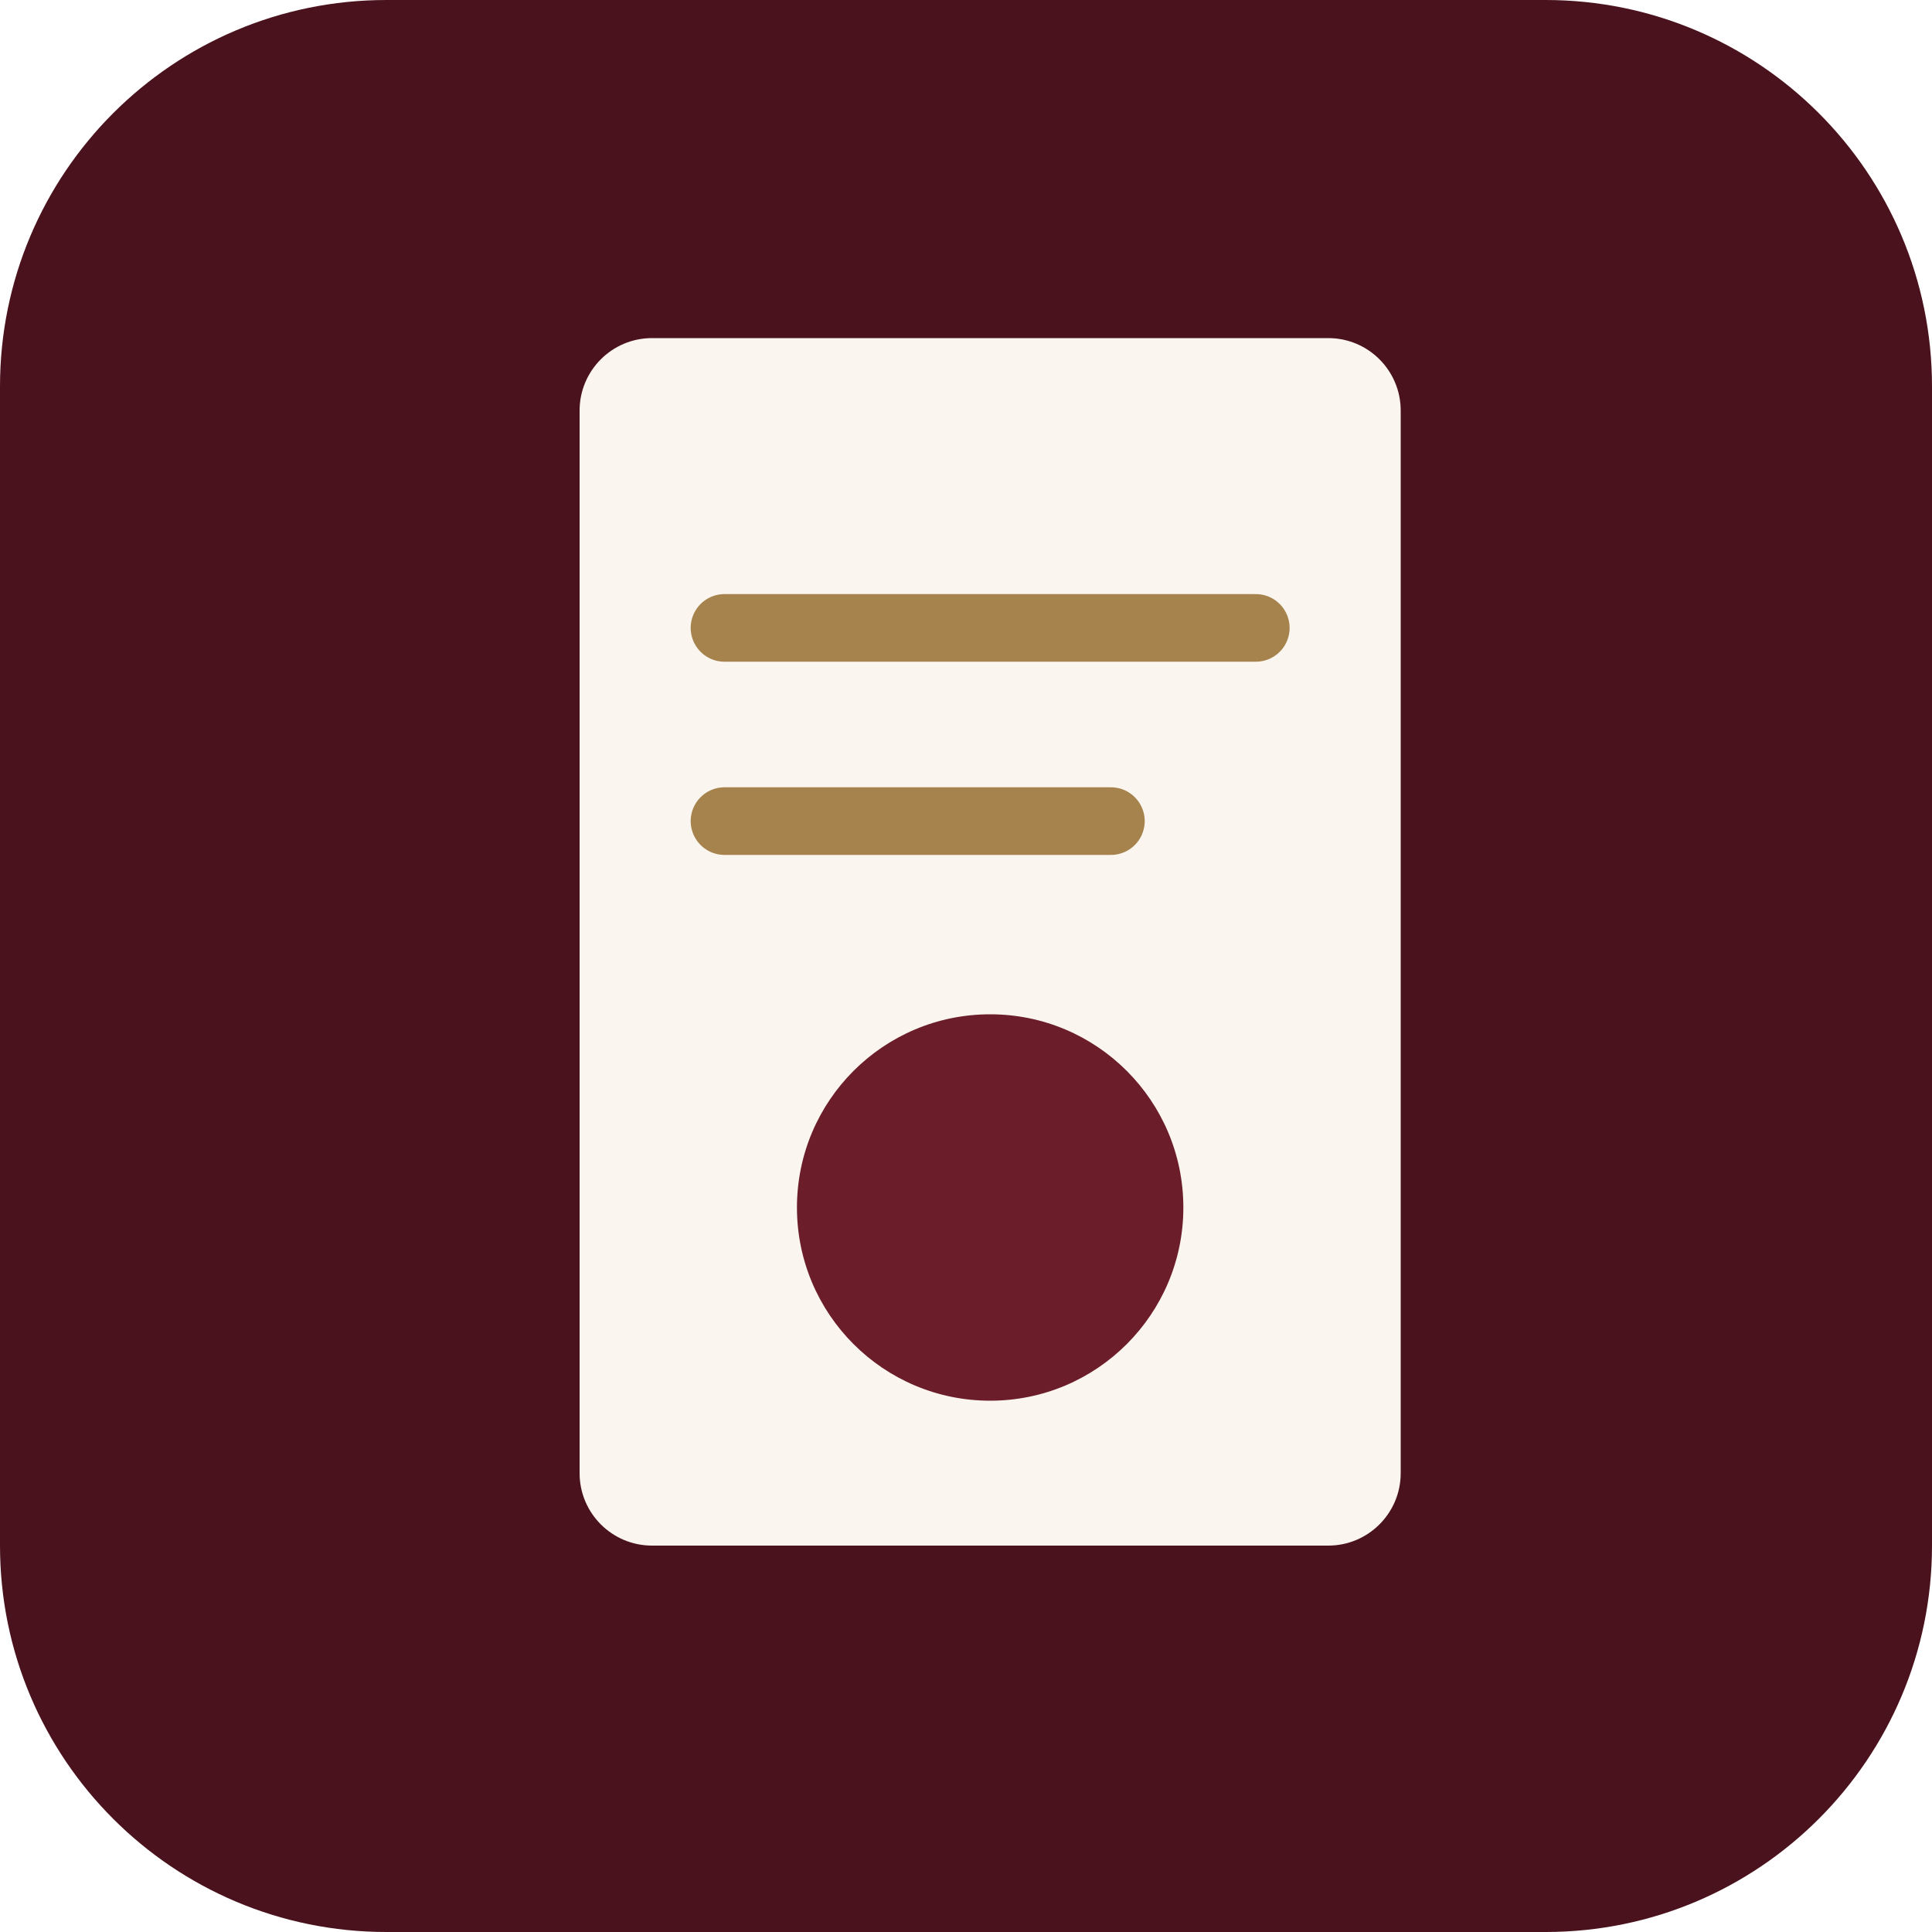
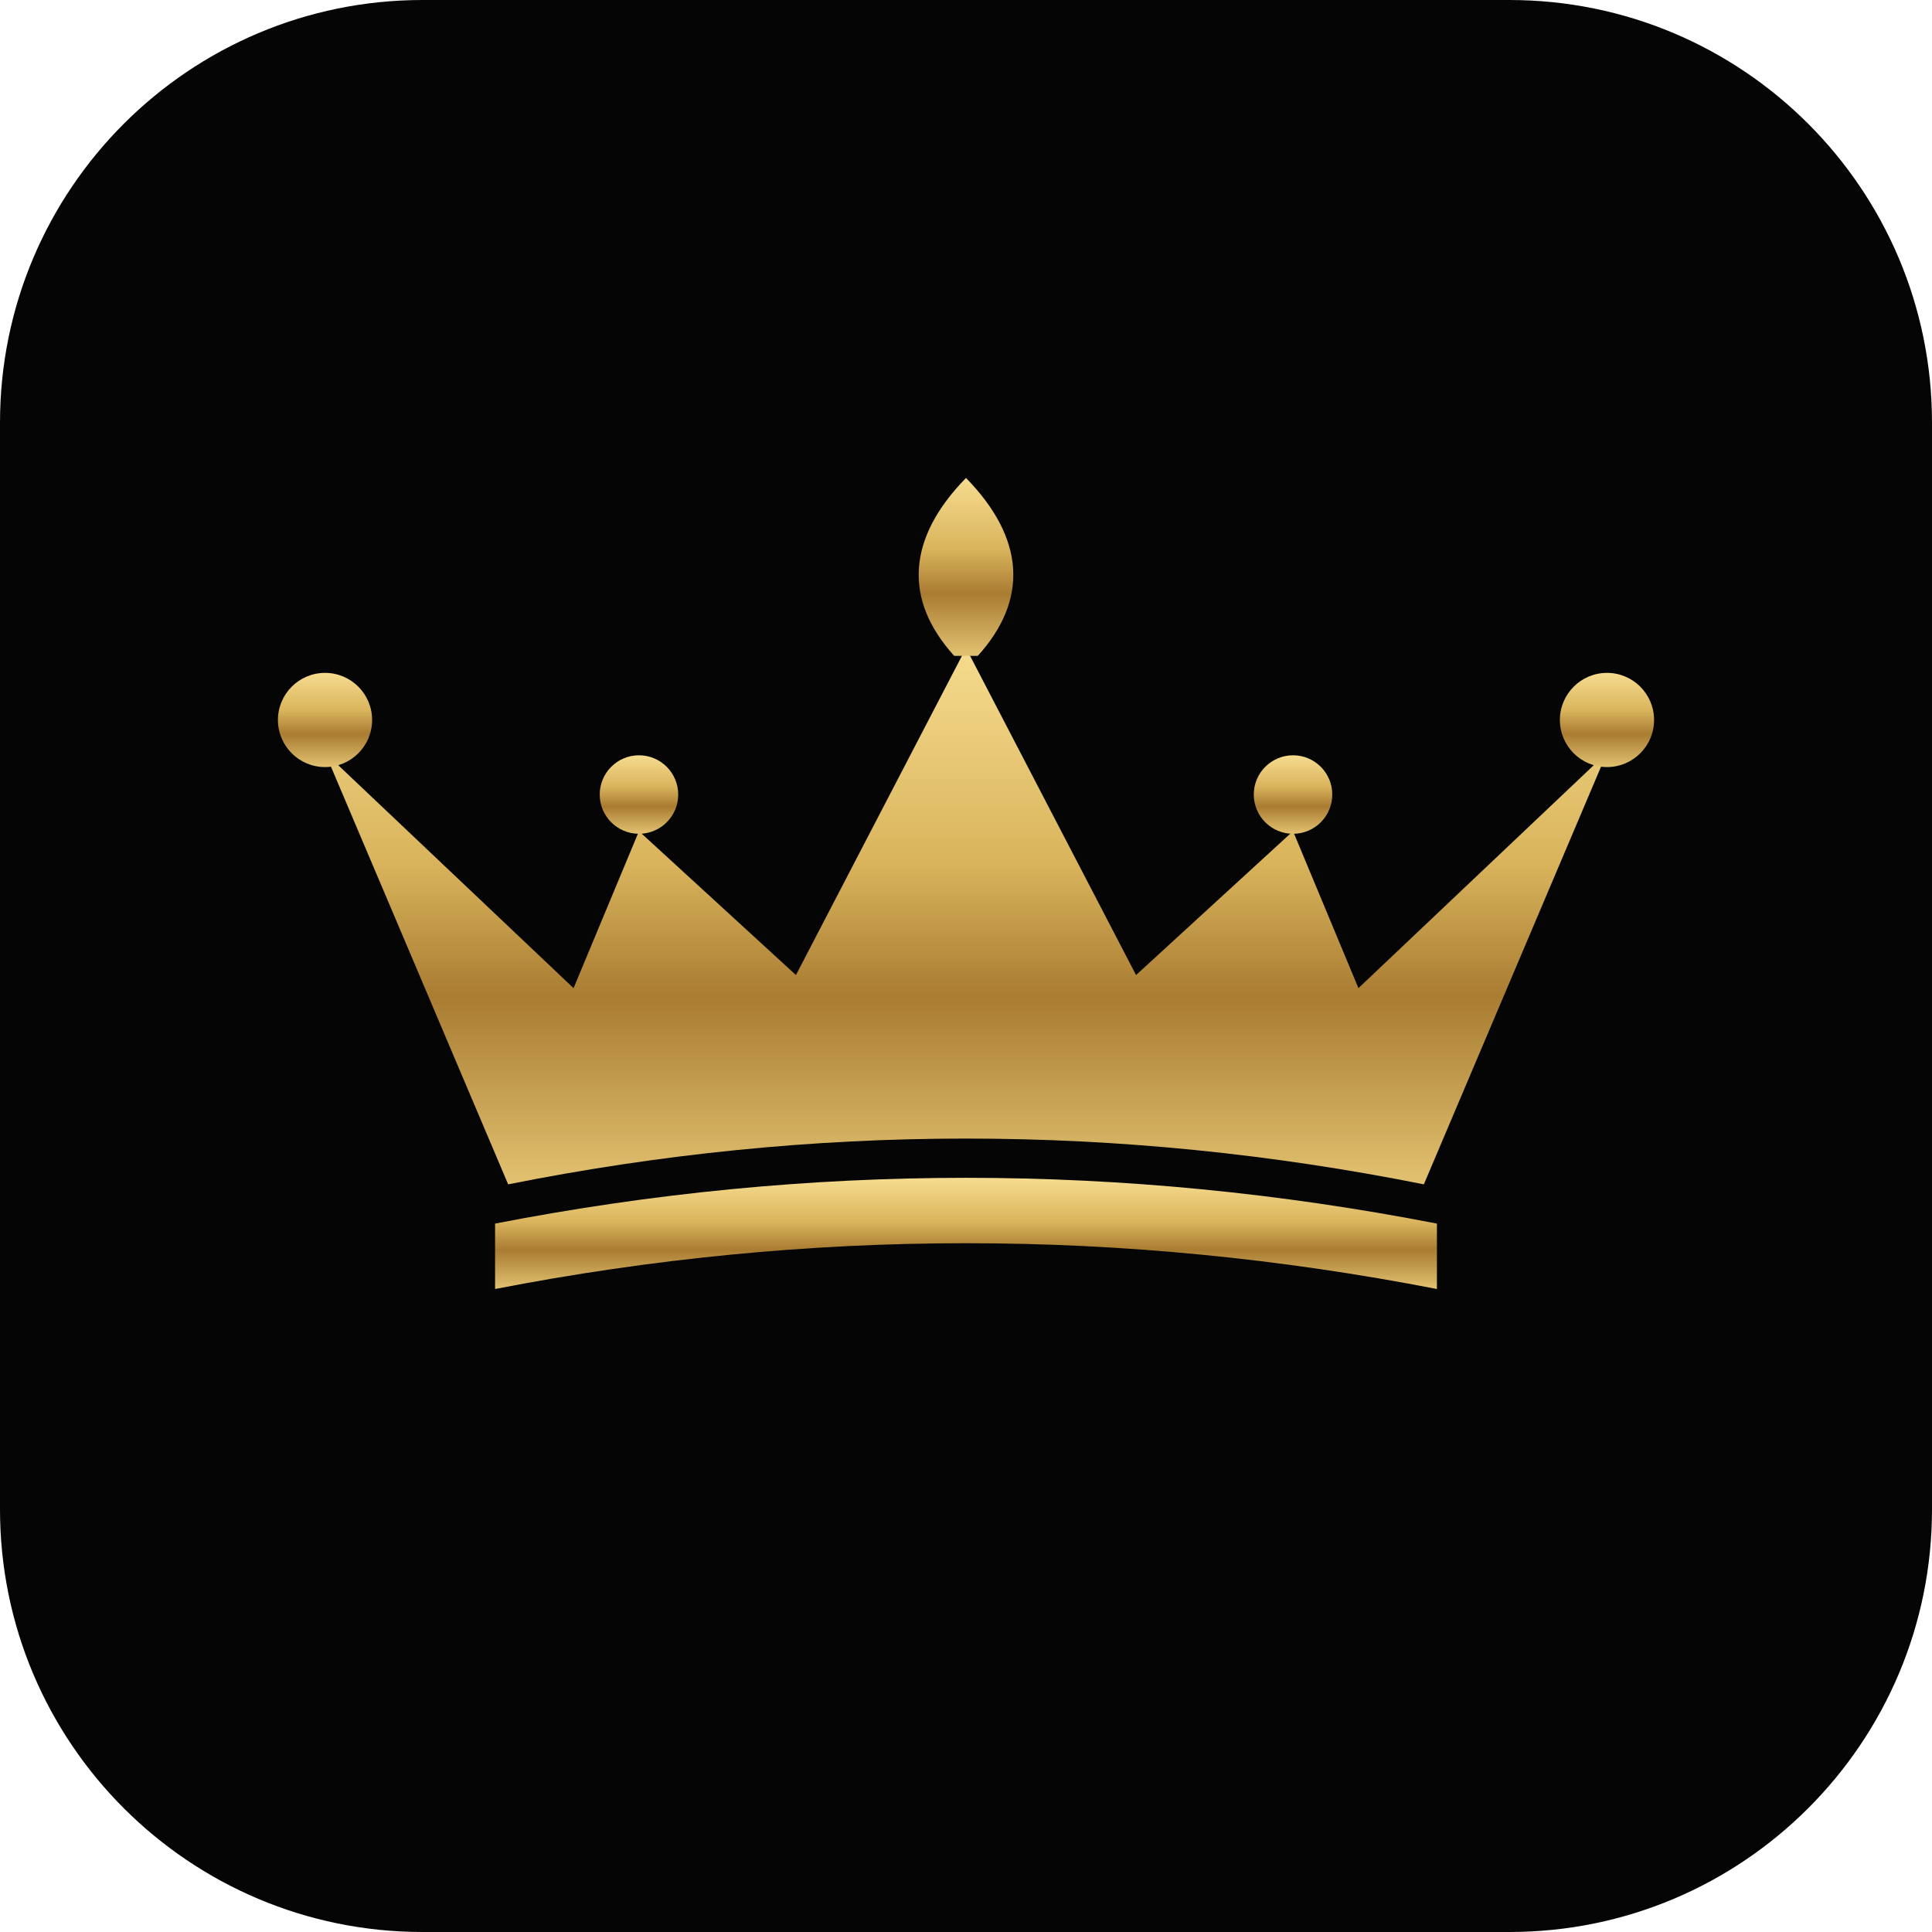
- <svg xmlns="http://www.w3.org/2000/svg" viewBox="0 0 40 40">
-   <rect width="40" height="40" rx="8" fill="#4a121c" />
-   <rect x="12" y="7" width="17" height="25" rx="1.5" fill="#faf5ee" />
-   <path d="M15 13h11M15 17h8" stroke="#a6834c" stroke-width="1.4" stroke-linecap="round" />
-   <circle cx="20.5" cy="25" r="4" fill="#6b1d2a" />
+ <svg xmlns="http://www.w3.org/2000/svg" viewBox="0 0 64 64">
+   <defs>
+     <linearGradient id="g" x1="0" y1="0" x2="0" y2="1">
+       <stop offset="0" stop-color="#f6dc8f" />
+       <stop offset=".4" stop-color="#d9b45c" />
+       <stop offset=".65" stop-color="#a97c32" />
+       <stop offset="1" stop-color="#e2c271" />
+     </linearGradient>
+   </defs>
+   <rect width="64" height="64" rx="14" fill="#050505" />
+   <svg x="6" y="14" width="52" height="34" viewBox="0 0 120 72">
+     <g fill="url(#g)">
+       <path d="M25 55 11 22l19 18 5-12 12 11 13-25 13 25 12-11 5 12 19-18-14 33Q60 48 25 55Z" />
+       <path d="M24 58Q60 51 96 58v5Q60 56 24 63Z" />
+       <circle cx="11" cy="19.5" r="3.6" />
+       <circle cx="35" cy="25.2" r="3" />
+       <circle cx="85" cy="25.2" r="3" />
+       <circle cx="109" cy="19.5" r="3.6" />
+       <path d="M60 1c4.5 4.6 4.8 9.3.9 13.6h-1.8C55.2 10.3 55.5 5.6 60 1Z" />
+     </g>
+   </svg>
</svg>
